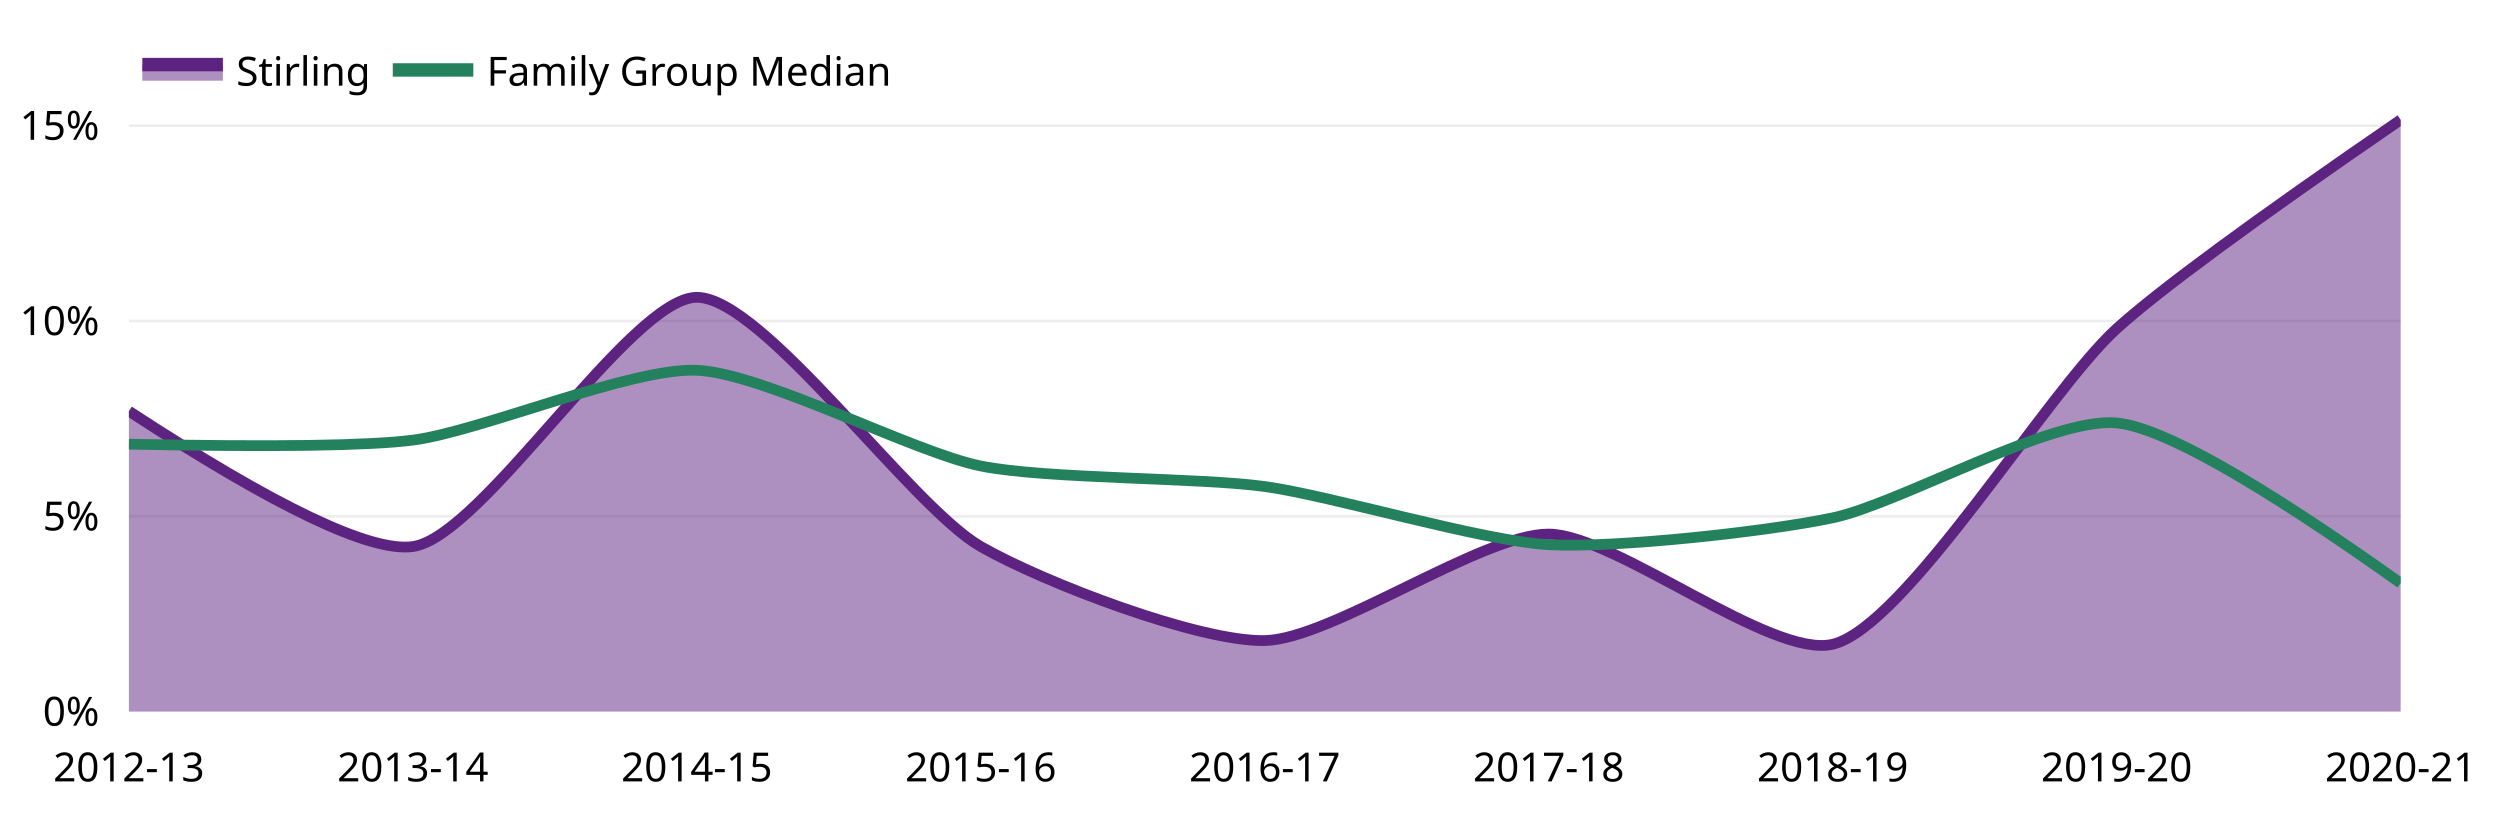
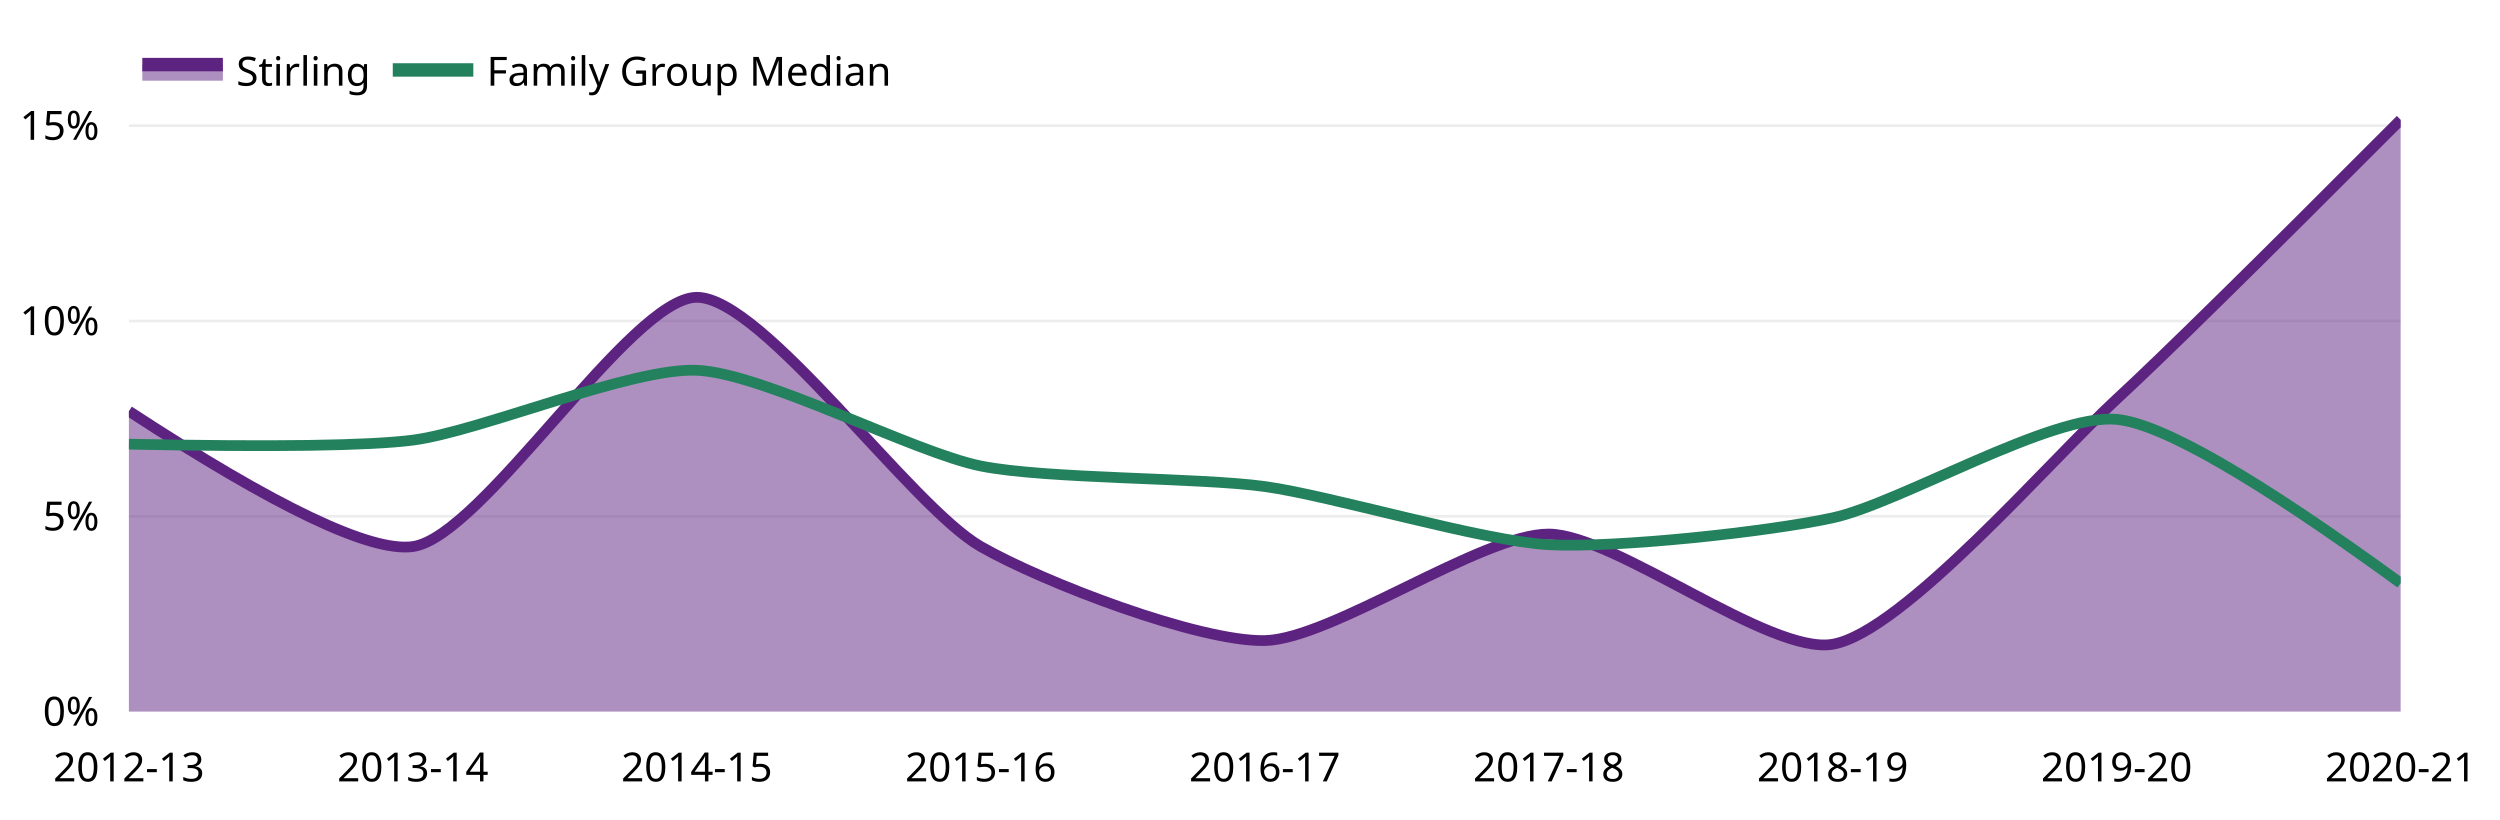
<svg xmlns="http://www.w3.org/2000/svg" class="main-svg" width="931" height="305" style="" viewBox="0 0 931 305">
  <rect x="0" y="0" width="931" height="305" style="fill: rgb(255, 255, 255); fill-opacity: 1;" />
-   <defs id="defs-c28fe4">
+   <defs id="defs-d5cbc4">
    <g class="clips">
-       <clipPath id="clipc28fe4xyplot" class="plotclip">
+       <clipPath id="clipd5cbc4xyplot" class="plotclip">
        <rect width="846" height="232" />
      </clipPath>
-       <clipPath class="axesclip" id="clipc28fe4x">
+       <clipPath class="axesclip" id="clipd5cbc4x">
        <rect x="48" y="0" width="846" height="305" />
      </clipPath>
-       <clipPath class="axesclip" id="clipc28fe4y">
+       <clipPath class="axesclip" id="clipd5cbc4y">
        <rect x="0" y="33" width="931" height="232" />
      </clipPath>
-       <clipPath class="axesclip" id="clipc28fe4xy">
+       <clipPath class="axesclip" id="clipd5cbc4xy">
        <rect x="48" y="33" width="846" height="232" />
      </clipPath>
    </g>
    <g class="gradients" />
    <g class="patterns" />
  </defs>
  <g class="bglayer">
    <rect class="bg" x="38" y="23" width="866" height="252" style="fill: rgb(0, 0, 0); fill-opacity: 0; stroke-width: 0;" />
  </g>
  <g class="layer-below">
    <g class="imagelayer" />
    <g class="shapelayer" />
  </g>
  <g class="cartesianlayer">
    <g class="subplot xy">
      <g class="layer-subplot">
        <g class="shapelayer" />
        <g class="imagelayer" />
      </g>
      <g class="gridlayer">
        <g class="x">
          <path class="xgrid crisp" transform="translate(153.75,0)" d="M0,33v232" style="stroke: rgb(255, 255, 255); stroke-opacity: 1; stroke-width: 1px;" />
          <path class="xgrid crisp" transform="translate(259.5,0)" d="M0,33v232" style="stroke: rgb(255, 255, 255); stroke-opacity: 1; stroke-width: 1px;" />
          <path class="xgrid crisp" transform="translate(365.25,0)" d="M0,33v232" style="stroke: rgb(255, 255, 255); stroke-opacity: 1; stroke-width: 1px;" />
          <path class="xgrid crisp" transform="translate(471,0)" d="M0,33v232" style="stroke: rgb(255, 255, 255); stroke-opacity: 1; stroke-width: 1px;" />
          <path class="xgrid crisp" transform="translate(576.75,0)" d="M0,33v232" style="stroke: rgb(255, 255, 255); stroke-opacity: 1; stroke-width: 1px;" />
          <path class="xgrid crisp" transform="translate(682.5,0)" d="M0,33v232" style="stroke: rgb(255, 255, 255); stroke-opacity: 1; stroke-width: 1px;" />
          <path class="xgrid crisp" transform="translate(788.25,0)" d="M0,33v232" style="stroke: rgb(255, 255, 255); stroke-opacity: 1; stroke-width: 1px;" />
        </g>
        <g class="y">
          <path class="ygrid crisp" transform="translate(0,192.27)" d="M48,0h846" style="stroke: rgb(237, 237, 237); stroke-opacity: 1; stroke-width: 1px;" />
          <path class="ygrid crisp" transform="translate(0,119.54)" d="M48,0h846" style="stroke: rgb(237, 237, 237); stroke-opacity: 1; stroke-width: 1px;" />
          <path class="ygrid crisp" transform="translate(0,46.8)" d="M48,0h846" style="stroke: rgb(237, 237, 237); stroke-opacity: 1; stroke-width: 1px;" />
        </g>
      </g>
      <g class="zerolinelayer">
        <path class="yzl zl crisp" transform="translate(0,265)" d="M48,0h846" style="stroke: rgb(255, 255, 255); stroke-opacity: 1; stroke-width: 2px;" />
      </g>
      <path class="xlines-below" />
      <path class="ylines-below" />
      <g class="overlines-below" />
      <g class="xaxislayer-below" />
      <g class="yaxislayer-below" />
      <g class="overaxes-below" />
-       <g class="plot" transform="translate(48,33)" clip-path="url(#clipc28fe4xyplot)">
+       <g class="plot" transform="translate(48,33)" clip-path="url(#clipd5cbc4xyplot)">
        <g class="scatterlayer mlayer">
-           <g class="trace scatter trace482fb8" style="stroke-miterlimit: 2;">
+           <g class="trace scatter traceb64851" style="stroke-miterlimit: 2;">
            <g class="fills">
              <g>
-                 <path class="js-fill" d="M846,232L0,232L0,120.1Q82.11,173.82 105.75,170.54C131.66,166.95 186.83,77.72 211.5,77.72C236.18,77.72 290.96,155.48 317.25,170.54C340.64,183.94 398.41,206.03 423,205.55C447.76,205.06 504.1,165.74 528.75,165.88C553.45,166.02 611.56,212.39 634.5,206.92C661.59,200.46 714.32,112.89 740.25,89.39Q763.88,67.98 846,11.6" style="fill: rgb(93, 35, 129); fill-opacity: 0.5; stroke-width: 0;" />
+                 <path class="js-fill" d="M846,232L0,232L0,120.1Q82.11,173.82 105.75,170.54C131.66,166.95 186.83,77.72 211.5,77.72C236.18,77.72 290.96,155.48 317.25,170.54C340.64,183.94 398.41,206.03 423,205.55C447.76,205.06 504.1,165.74 528.75,165.88C553.45,166.02 610.98,210.98 634.5,206.92C660.6,202.41 715.93,138.04 740.25,115.63Q765.31,92.54 846,11.6" style="fill: rgb(93, 35, 129); fill-opacity: 0.5; stroke-width: 0;" />
              </g>
            </g>
            <g class="errorbars" />
            <g class="lines">
-               <path class="js-line" d="M0,120.1Q82.11,173.82 105.75,170.54C131.66,166.95 186.83,77.72 211.5,77.72C236.18,77.72 290.96,155.48 317.25,170.54C340.64,183.94 398.41,206.03 423,205.55C447.76,205.06 504.1,165.74 528.75,165.88C553.45,166.02 611.56,212.39 634.5,206.92C661.59,200.46 714.32,112.89 740.25,89.39Q763.88,67.98 846,11.6" style="vector-effect: non-scaling-stroke; fill: none; stroke: rgb(93, 35, 129); stroke-opacity: 1; stroke-width: 4px; opacity: 1;" />
+               <path class="js-line" d="M0,120.1Q82.11,173.82 105.75,170.54C131.66,166.95 186.83,77.72 211.5,77.72C236.18,77.72 290.96,155.48 317.25,170.54C340.64,183.94 398.41,206.03 423,205.55C447.76,205.06 504.1,165.74 528.75,165.88C553.45,166.02 610.98,210.98 634.5,206.92C660.6,202.41 715.93,138.04 740.25,115.63Q765.31,92.54 846,11.6" style="vector-effect: non-scaling-stroke; fill: none; stroke: rgb(93, 35, 129); stroke-opacity: 1; stroke-width: 4px; opacity: 1;" />
            </g>
            <g class="points" />
            <g class="text" />
          </g>
-           <g class="trace scatter traceceb966" style="stroke-miterlimit: 2; opacity: 1;">
+           <g class="trace scatter trace3718d9" style="stroke-miterlimit: 2; opacity: 1;">
            <g class="fills" />
            <g class="errorbars" />
            <g class="lines">
-               <path class="js-line" d="M0,132.41Q81.25,134.05 105.75,130.9C130.61,127.71 186.97,103.86 211.5,104.89C236.33,105.93 292.25,135.51 317.25,140.54C341.62,145.44 398.43,144.79 423,148.18C447.79,151.6 503.97,168.51 528.75,169.85C553.33,171.18 610.12,165 634.5,159.84C659.48,154.56 716.08,122.18 740.25,124.5Q765.47,126.92 846,184.17" style="vector-effect: non-scaling-stroke; fill: none; stroke: rgb(35, 129, 93); stroke-opacity: 1; stroke-width: 4px; opacity: 1;" />
+               <path class="js-line" d="M0,132.41Q81.25,134.05 105.75,130.9C130.61,127.71 186.97,103.86 211.5,104.89C236.33,105.93 292.25,135.51 317.25,140.54C341.62,145.44 398.43,144.79 423,148.18C447.79,151.6 503.97,168.51 528.75,169.85C553.33,171.18 610.14,165.14 634.5,159.84C659.51,154.4 716.09,120.87 740.25,123.17Q765.48,125.57 846,184.17" style="vector-effect: non-scaling-stroke; fill: none; stroke: rgb(35, 129, 93); stroke-opacity: 1; stroke-width: 4px; opacity: 1;" />
            </g>
            <g class="points" />
            <g class="text" />
          </g>
        </g>
      </g>
      <g class="overplot" />
      <path class="xlines-above crisp" d="M0,0" style="fill: none;" />
      <path class="ylines-above crisp" d="M0,0" style="fill: none;" />
      <g class="overlines-above" />
      <g class="xaxislayer-above">
        <g class="xtick">
          <text text-anchor="middle" x="0" y="291" transform="translate(48,0)" style="font-family: 'Segoe UI Semibold'; font-size: 15px; fill: rgb(0, 0, 0); fill-opacity: 1; white-space: pre; opacity: 1;">2012-13</text>
        </g>
        <g class="xtick">
          <text text-anchor="middle" x="0" y="291" transform="translate(153.75,0)" style="font-family: 'Segoe UI Semibold'; font-size: 15px; fill: rgb(0, 0, 0); fill-opacity: 1; white-space: pre; opacity: 1;">2013-14</text>
        </g>
        <g class="xtick">
          <text text-anchor="middle" x="0" y="291" transform="translate(259.5,0)" style="font-family: 'Segoe UI Semibold'; font-size: 15px; fill: rgb(0, 0, 0); fill-opacity: 1; white-space: pre; opacity: 1;">2014-15</text>
        </g>
        <g class="xtick">
          <text text-anchor="middle" x="0" y="291" transform="translate(365.25,0)" style="font-family: 'Segoe UI Semibold'; font-size: 15px; fill: rgb(0, 0, 0); fill-opacity: 1; white-space: pre; opacity: 1;">2015-16</text>
        </g>
        <g class="xtick">
          <text text-anchor="middle" x="0" y="291" transform="translate(471,0)" style="font-family: 'Segoe UI Semibold'; font-size: 15px; fill: rgb(0, 0, 0); fill-opacity: 1; white-space: pre; opacity: 1;">2016-17</text>
        </g>
        <g class="xtick">
          <text text-anchor="middle" x="0" y="291" transform="translate(576.75,0)" style="font-family: 'Segoe UI Semibold'; font-size: 15px; fill: rgb(0, 0, 0); fill-opacity: 1; white-space: pre; opacity: 1;">2017-18</text>
        </g>
        <g class="xtick">
          <text text-anchor="middle" x="0" y="291" transform="translate(682.5,0)" style="font-family: 'Segoe UI Semibold'; font-size: 15px; fill: rgb(0, 0, 0); fill-opacity: 1; white-space: pre; opacity: 1;">2018-19</text>
        </g>
        <g class="xtick">
          <text text-anchor="middle" x="0" y="291" transform="translate(788.25,0)" style="font-family: 'Segoe UI Semibold'; font-size: 15px; fill: rgb(0, 0, 0); fill-opacity: 1; white-space: pre; opacity: 1;">2019-20</text>
        </g>
        <g class="xtick">
          <text text-anchor="middle" x="0" y="291" transform="translate(894,0)" style="font-family: 'Segoe UI Semibold'; font-size: 15px; fill: rgb(0, 0, 0); fill-opacity: 1; white-space: pre; opacity: 1;">2020-21</text>
        </g>
      </g>
      <g class="yaxislayer-above">
        <g class="ytick">
          <text text-anchor="end" x="37" y="5.25" transform="translate(0,265)" style="font-family: 'Segoe UI Semibold'; font-size: 15px; fill: rgb(0, 0, 0); fill-opacity: 1; white-space: pre; opacity: 1;">0%</text>
        </g>
        <g class="ytick">
          <text text-anchor="end" x="37" y="5.25" style="font-family: 'Segoe UI Semibold'; font-size: 15px; fill: rgb(0, 0, 0); fill-opacity: 1; white-space: pre; opacity: 1;" transform="translate(0,192.27)">5%</text>
        </g>
        <g class="ytick">
          <text text-anchor="end" x="37" y="5.25" style="font-family: 'Segoe UI Semibold'; font-size: 15px; fill: rgb(0, 0, 0); fill-opacity: 1; white-space: pre; opacity: 1;" transform="translate(0,119.54)">10%</text>
        </g>
        <g class="ytick">
          <text text-anchor="end" x="37" y="5.25" style="font-family: 'Segoe UI Semibold'; font-size: 15px; fill: rgb(0, 0, 0); fill-opacity: 1; white-space: pre; opacity: 1;" transform="translate(0,46.8)">15%</text>
        </g>
      </g>
      <g class="overaxes-above" />
    </g>
  </g>
  <g class="polarlayer" />
  <g class="smithlayer" />
  <g class="ternarylayer" />
  <g class="geolayer" />
  <g class="funnelarealayer" />
  <g class="pielayer" />
  <g class="iciclelayer" />
  <g class="treemaplayer" />
  <g class="sunburstlayer" />
  <g class="glimages" />
-   <defs id="topdefs-c28fe4">
+   <defs id="topdefs-d5cbc4">
    <g class="clips" />
-     <clipPath id="legendc28fe4">
+     <clipPath id="legendd5cbc4">
      <rect width="285" height="33" x="0" y="0" />
    </clipPath>
  </defs>
  <g class="layer-above">
    <g class="imagelayer" />
    <g class="shapelayer" />
  </g>
  <g class="infolayer">
    <g class="legend" pointer-events="all" transform="translate(48,9.8)">
      <rect class="bg" shape-rendering="crispEdges" width="285" height="33" x="0" y="0" style="stroke: rgb(68, 68, 68); stroke-opacity: 1; fill: rgb(0, 0, 0); fill-opacity: 0; stroke-width: 0px;" />
-       <g class="scrollbox" transform="" clip-path="url(#legendc28fe4)">
+       <g class="scrollbox" transform="" clip-path="url(#legendd5cbc4)">
        <g class="groups">
          <g class="traces" transform="translate(0,16.25)" style="opacity: 1;">
            <text class="legendtext" text-anchor="start" x="40" y="5.85" style="font-family: 'Segoe UI Semibold'; font-size: 15px; fill: rgb(0, 0, 0); fill-opacity: 1; white-space: pre;">Stirling</text>
            <g class="layers">
              <g class="legendfill">
                <path class="js-fill" d="M5,-2h30v6h-30z" style="stroke-width: 0; fill: rgb(93, 35, 129); fill-opacity: 0.5;" />
              </g>
              <g class="legendlines">
                <path class="js-line" d="M5,-2h30" style="fill: none; stroke: rgb(93, 35, 129); stroke-opacity: 1; stroke-width: 5px;" />
              </g>
              <g class="legendsymbols">
                <g class="legendpoints" />
              </g>
            </g>
            <rect class="legendtoggle" x="0" y="-11.25" width="90.766" height="22.5" style="fill: rgb(0, 0, 0); fill-opacity: 0;" />
          </g>
          <g class="traces" transform="translate(93.26562,16.25)" style="opacity: 1;">
            <text class="legendtext" text-anchor="start" x="40" y="5.85" style="font-family: 'Segoe UI Semibold'; font-size: 15px; fill: rgb(0, 0, 0); fill-opacity: 1; white-space: pre;">Family Group Median</text>
            <g class="layers" style="opacity: 1;">
              <g class="legendfill" />
              <g class="legendlines">
                <path class="js-line" d="M5,0h30" style="fill: none; stroke: rgb(35, 129, 93); stroke-opacity: 1; stroke-width: 5px;" />
              </g>
              <g class="legendsymbols">
                <g class="legendpoints" />
              </g>
            </g>
            <rect class="legendtoggle" x="0" y="-11.25" width="188.609" height="22.5" style="fill: rgb(0, 0, 0); fill-opacity: 0;" />
          </g>
        </g>
      </g>
      <rect class="scrollbar" rx="20" ry="3" width="0" height="0" x="0" y="0" style="fill: rgb(128, 139, 164); fill-opacity: 1;" />
    </g>
    <g class="g-gtitle" />
    <g class="g-xtitle" />
    <g class="g-ytitle" />
  </g>
</svg>
